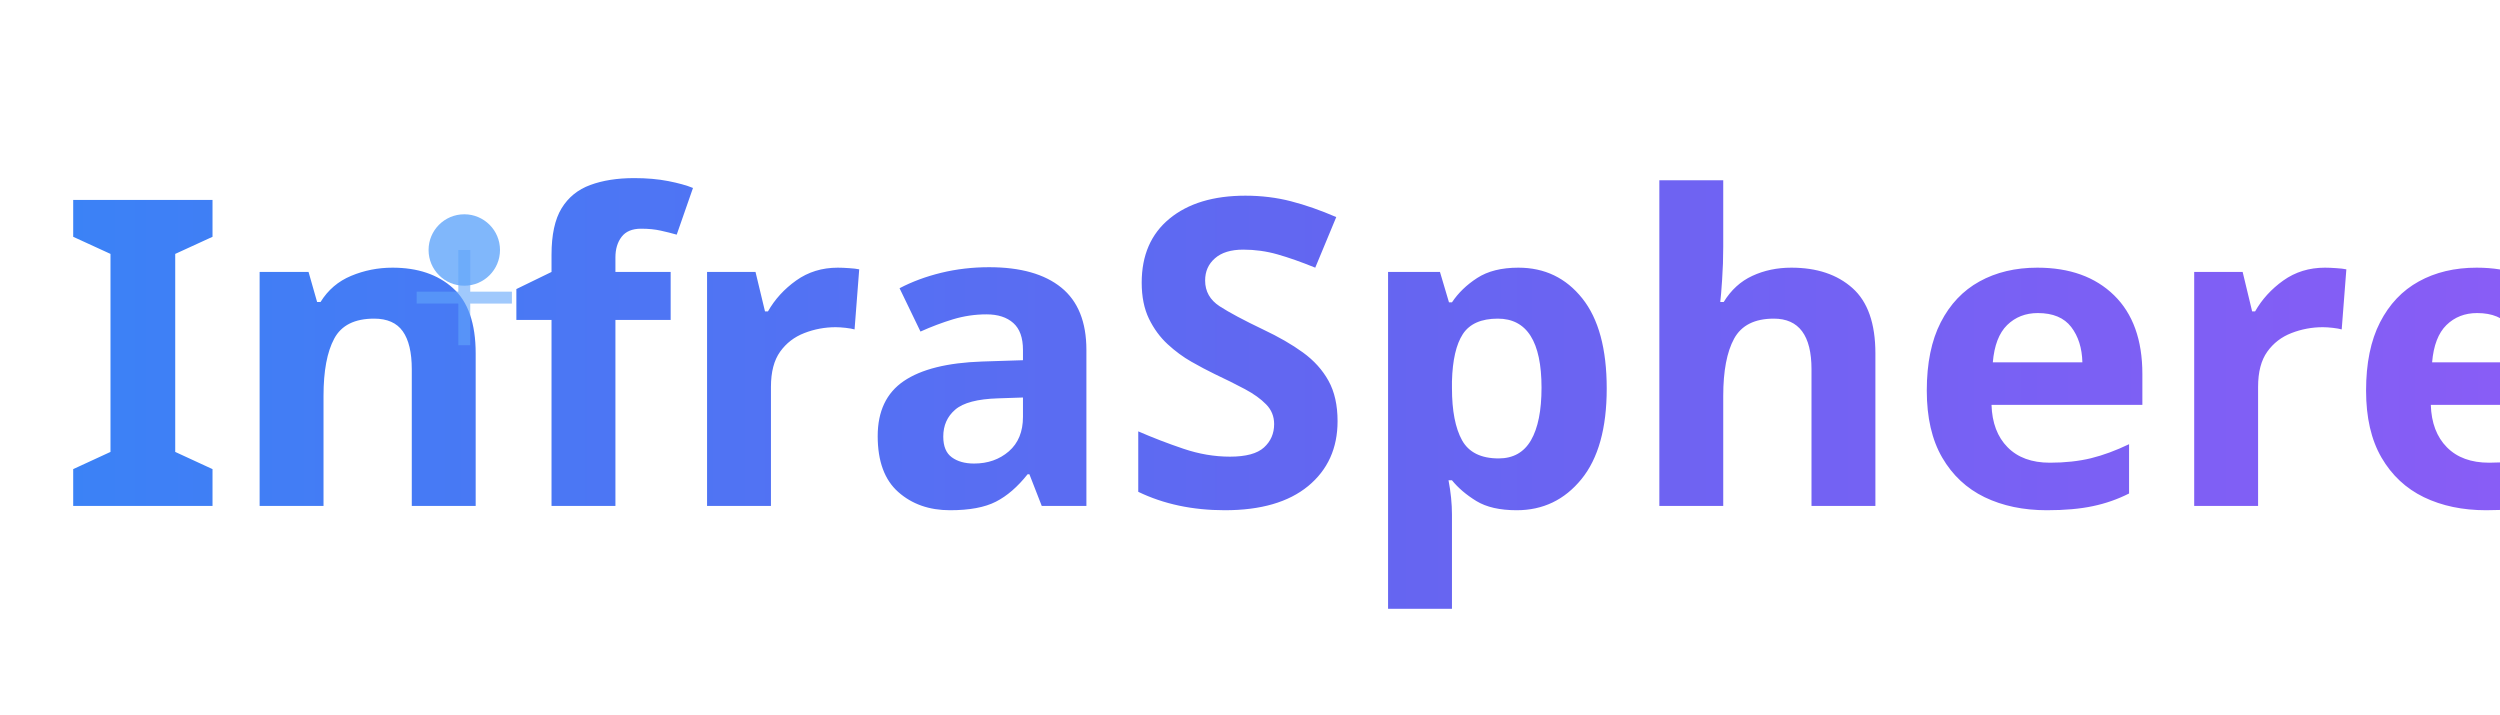
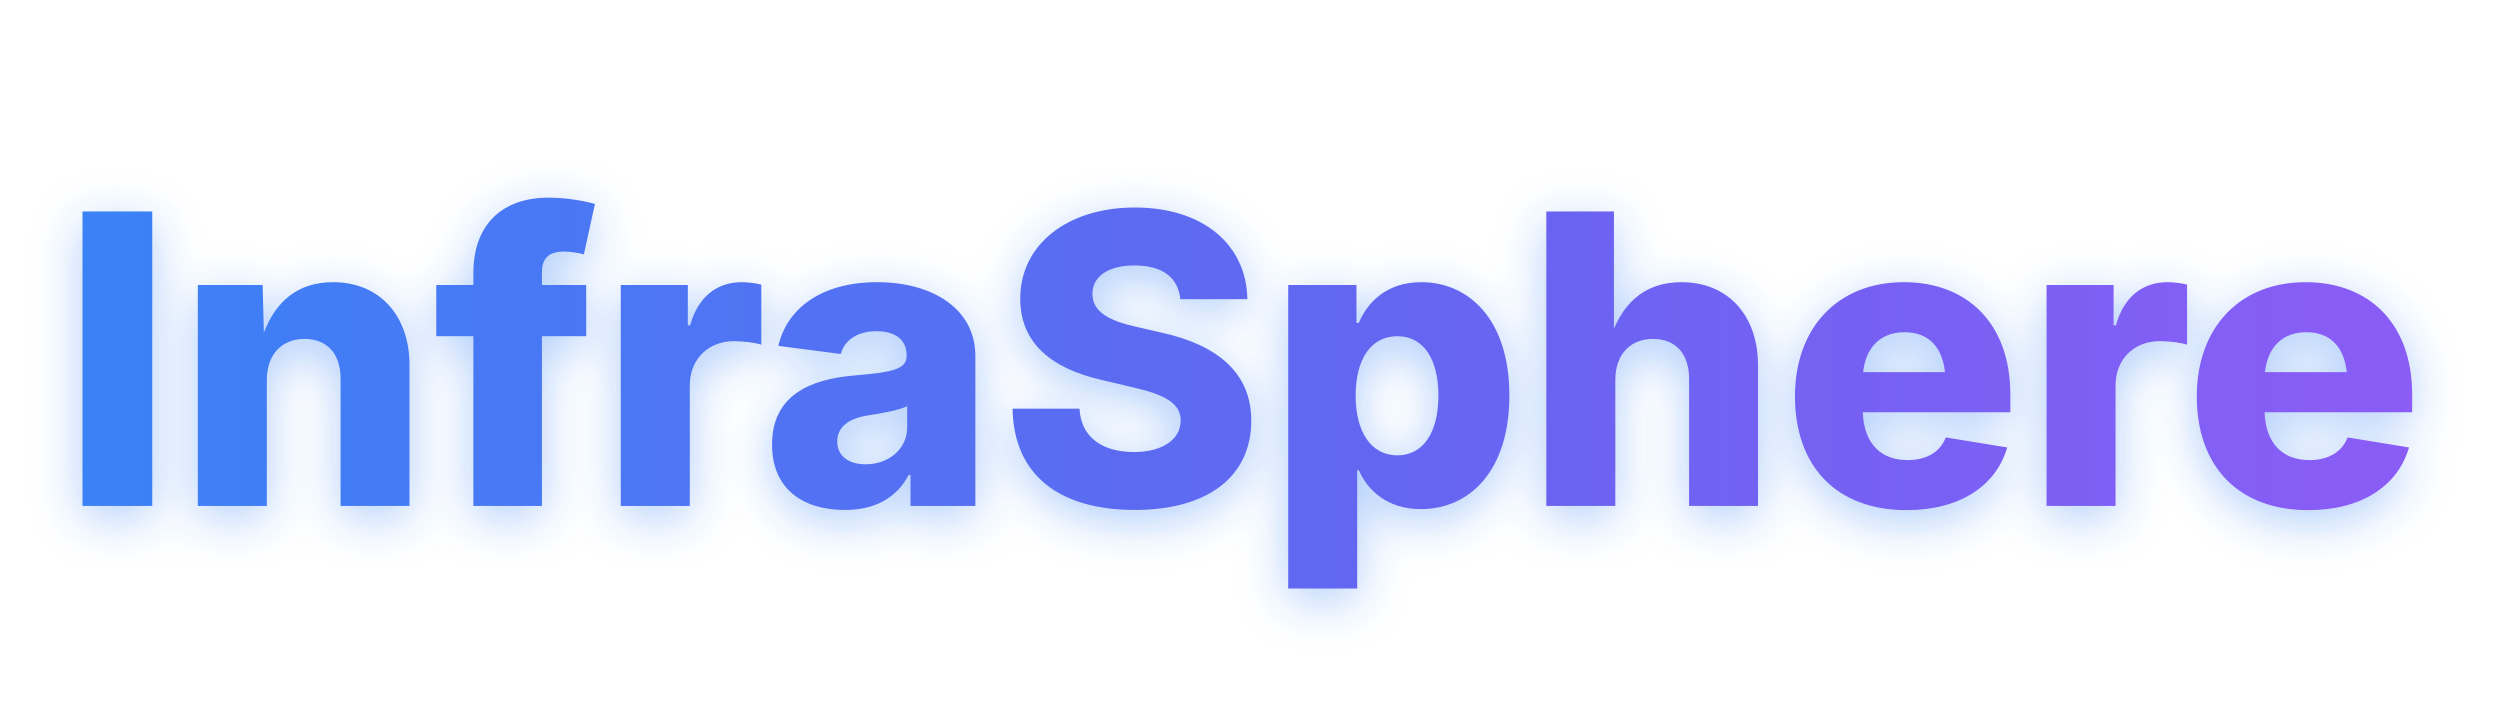
<svg xmlns="http://www.w3.org/2000/svg" viewBox="0 0 420 120" width="420" height="120">
  <defs>
-     <linearGradient id="g" x1="0%" y1="0%" x2="100%" y2="0%">
-       <stop offset="0%" style="stop-color:#3b82f6" />
-       <stop offset="50%" style="stop-color:#6366f1" />
-       <stop offset="100%" style="stop-color:#8b5cf6" />
+     <linearGradient id="grad" x1="0%" y1="0%" x2="100%" y2="0%">
+       <stop offset="0%" stop-color="#3b82f6" />
+       <stop offset="55%" stop-color="#6366f1" />
+       <stop offset="100%" stop-color="#8b5cf6" />
    </linearGradient>
+     <filter id="glow" x="-20%" y="-20%" width="140%" height="140%">
+       <feDropShadow dx="0" dy="2" stdDeviation="4" flood-color="#3b82f6" flood-opacity="0.4" />
+     </filter>
  </defs>
-   <text x="10" y="85" font-family="system-ui, sans-serif" font-size="72" font-weight="800" fill="url(#g)">InfraSphere</text>
-   <circle cx="78" cy="42" r="6" fill="#60a5fa" opacity="0.8" />
-   <path d="M70 50 L86 50 M78 42 L78 58" stroke="#60a5fa" stroke-width="2" opacity="0.6" />
+   <text x="10" y="85" font-family="system-ui, -apple-system, sans-serif" font-size="68" font-weight="800" fill="url(#grad)" filter="url(#glow)">InfraSphere</text>
</svg>
